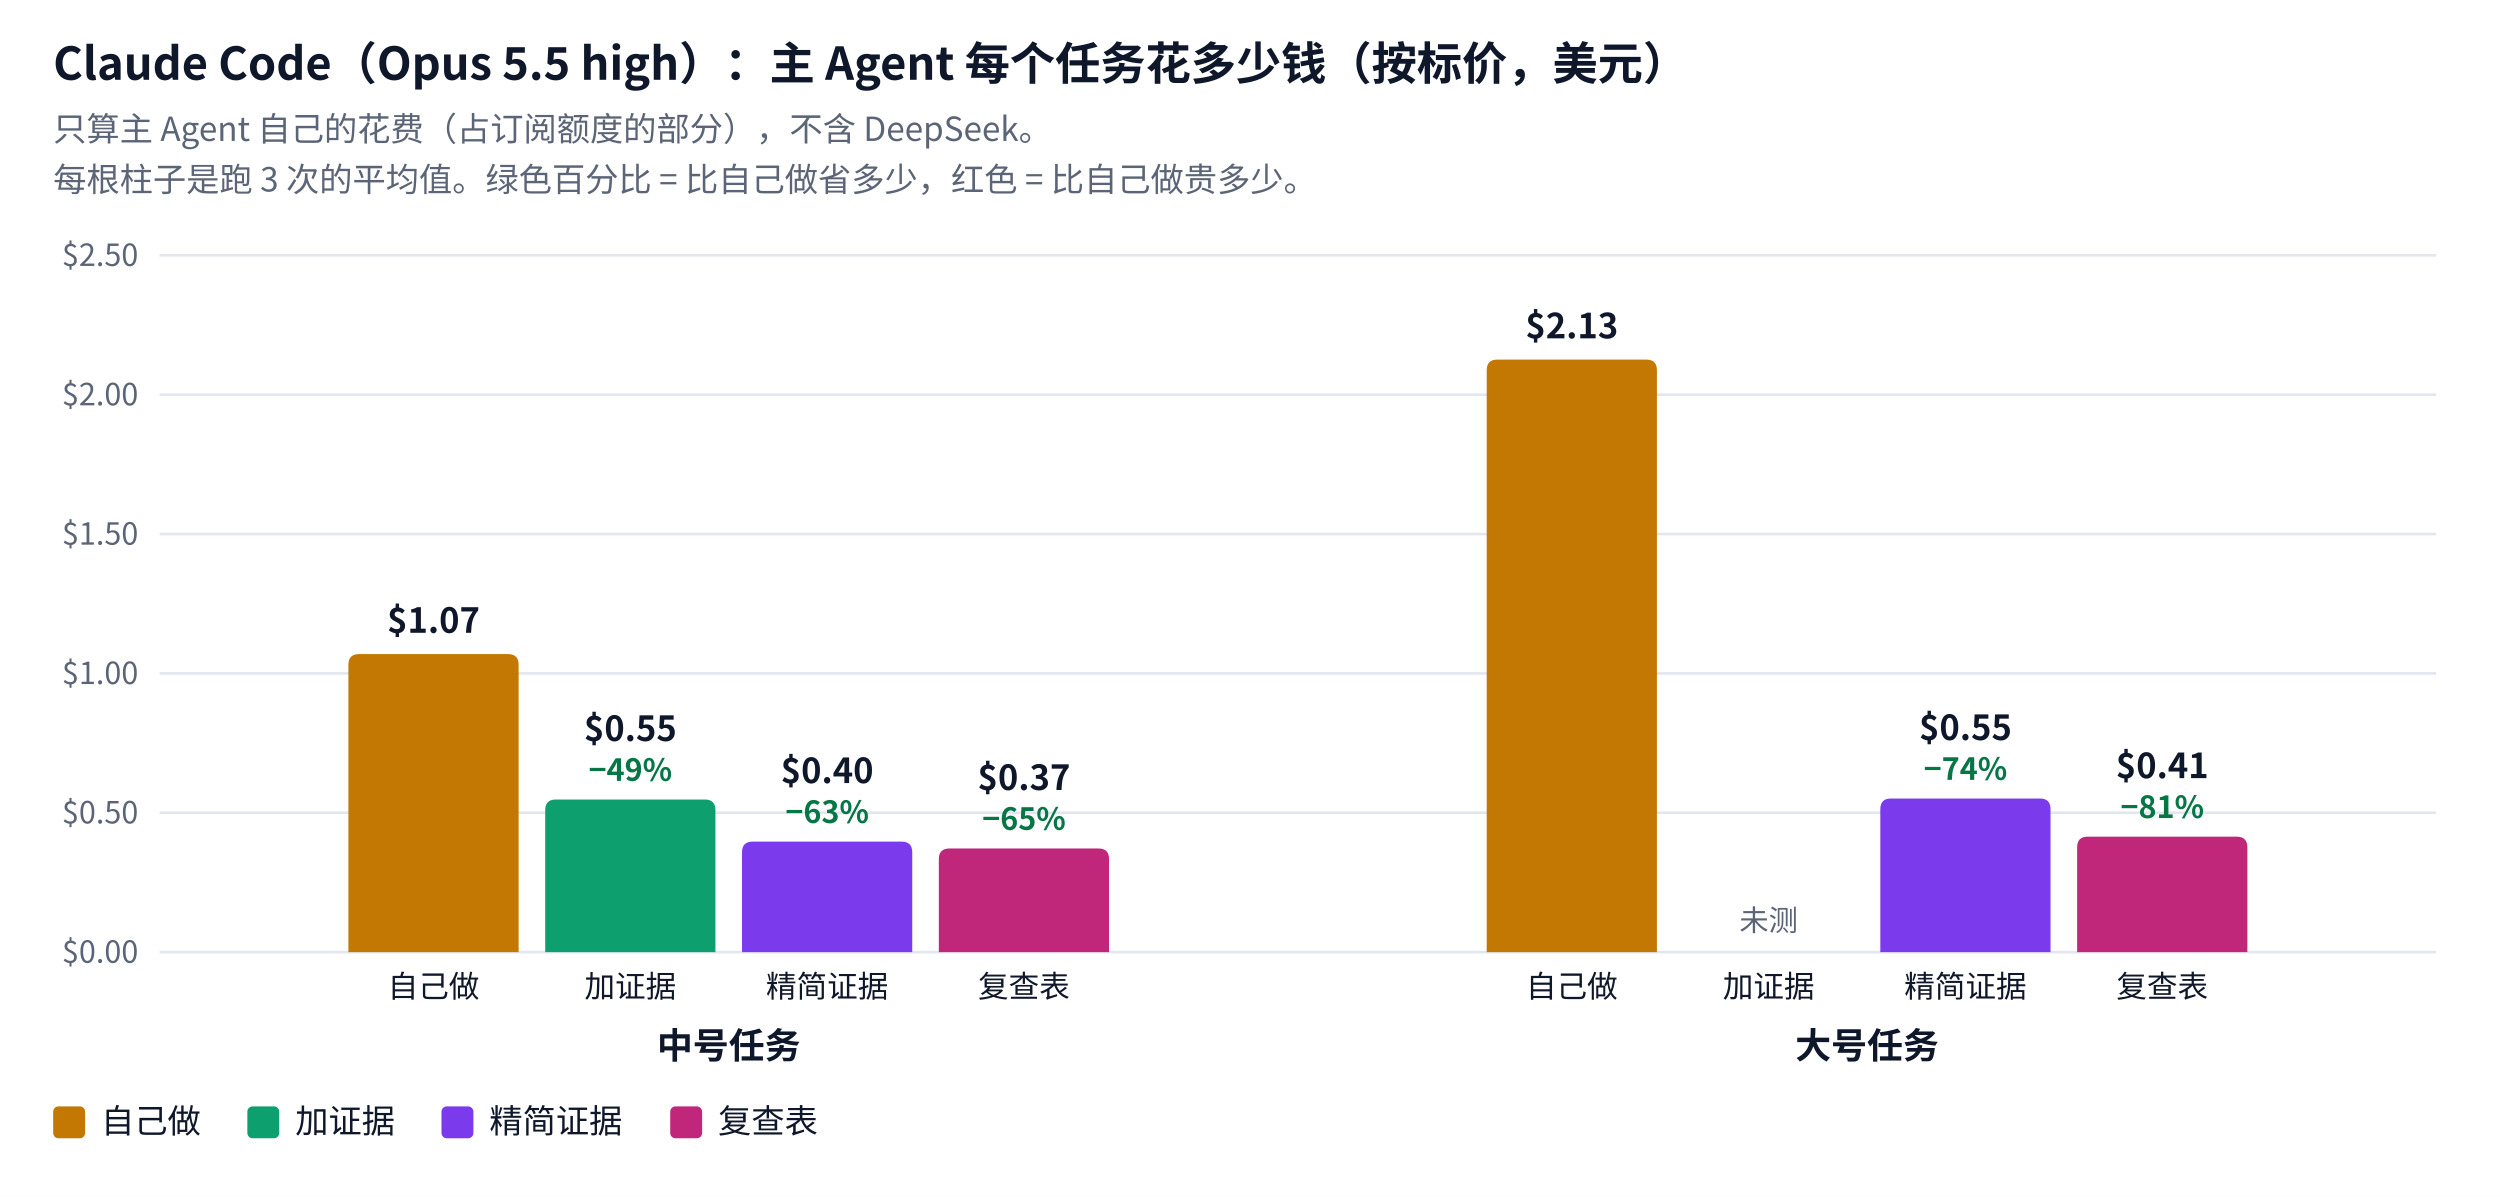
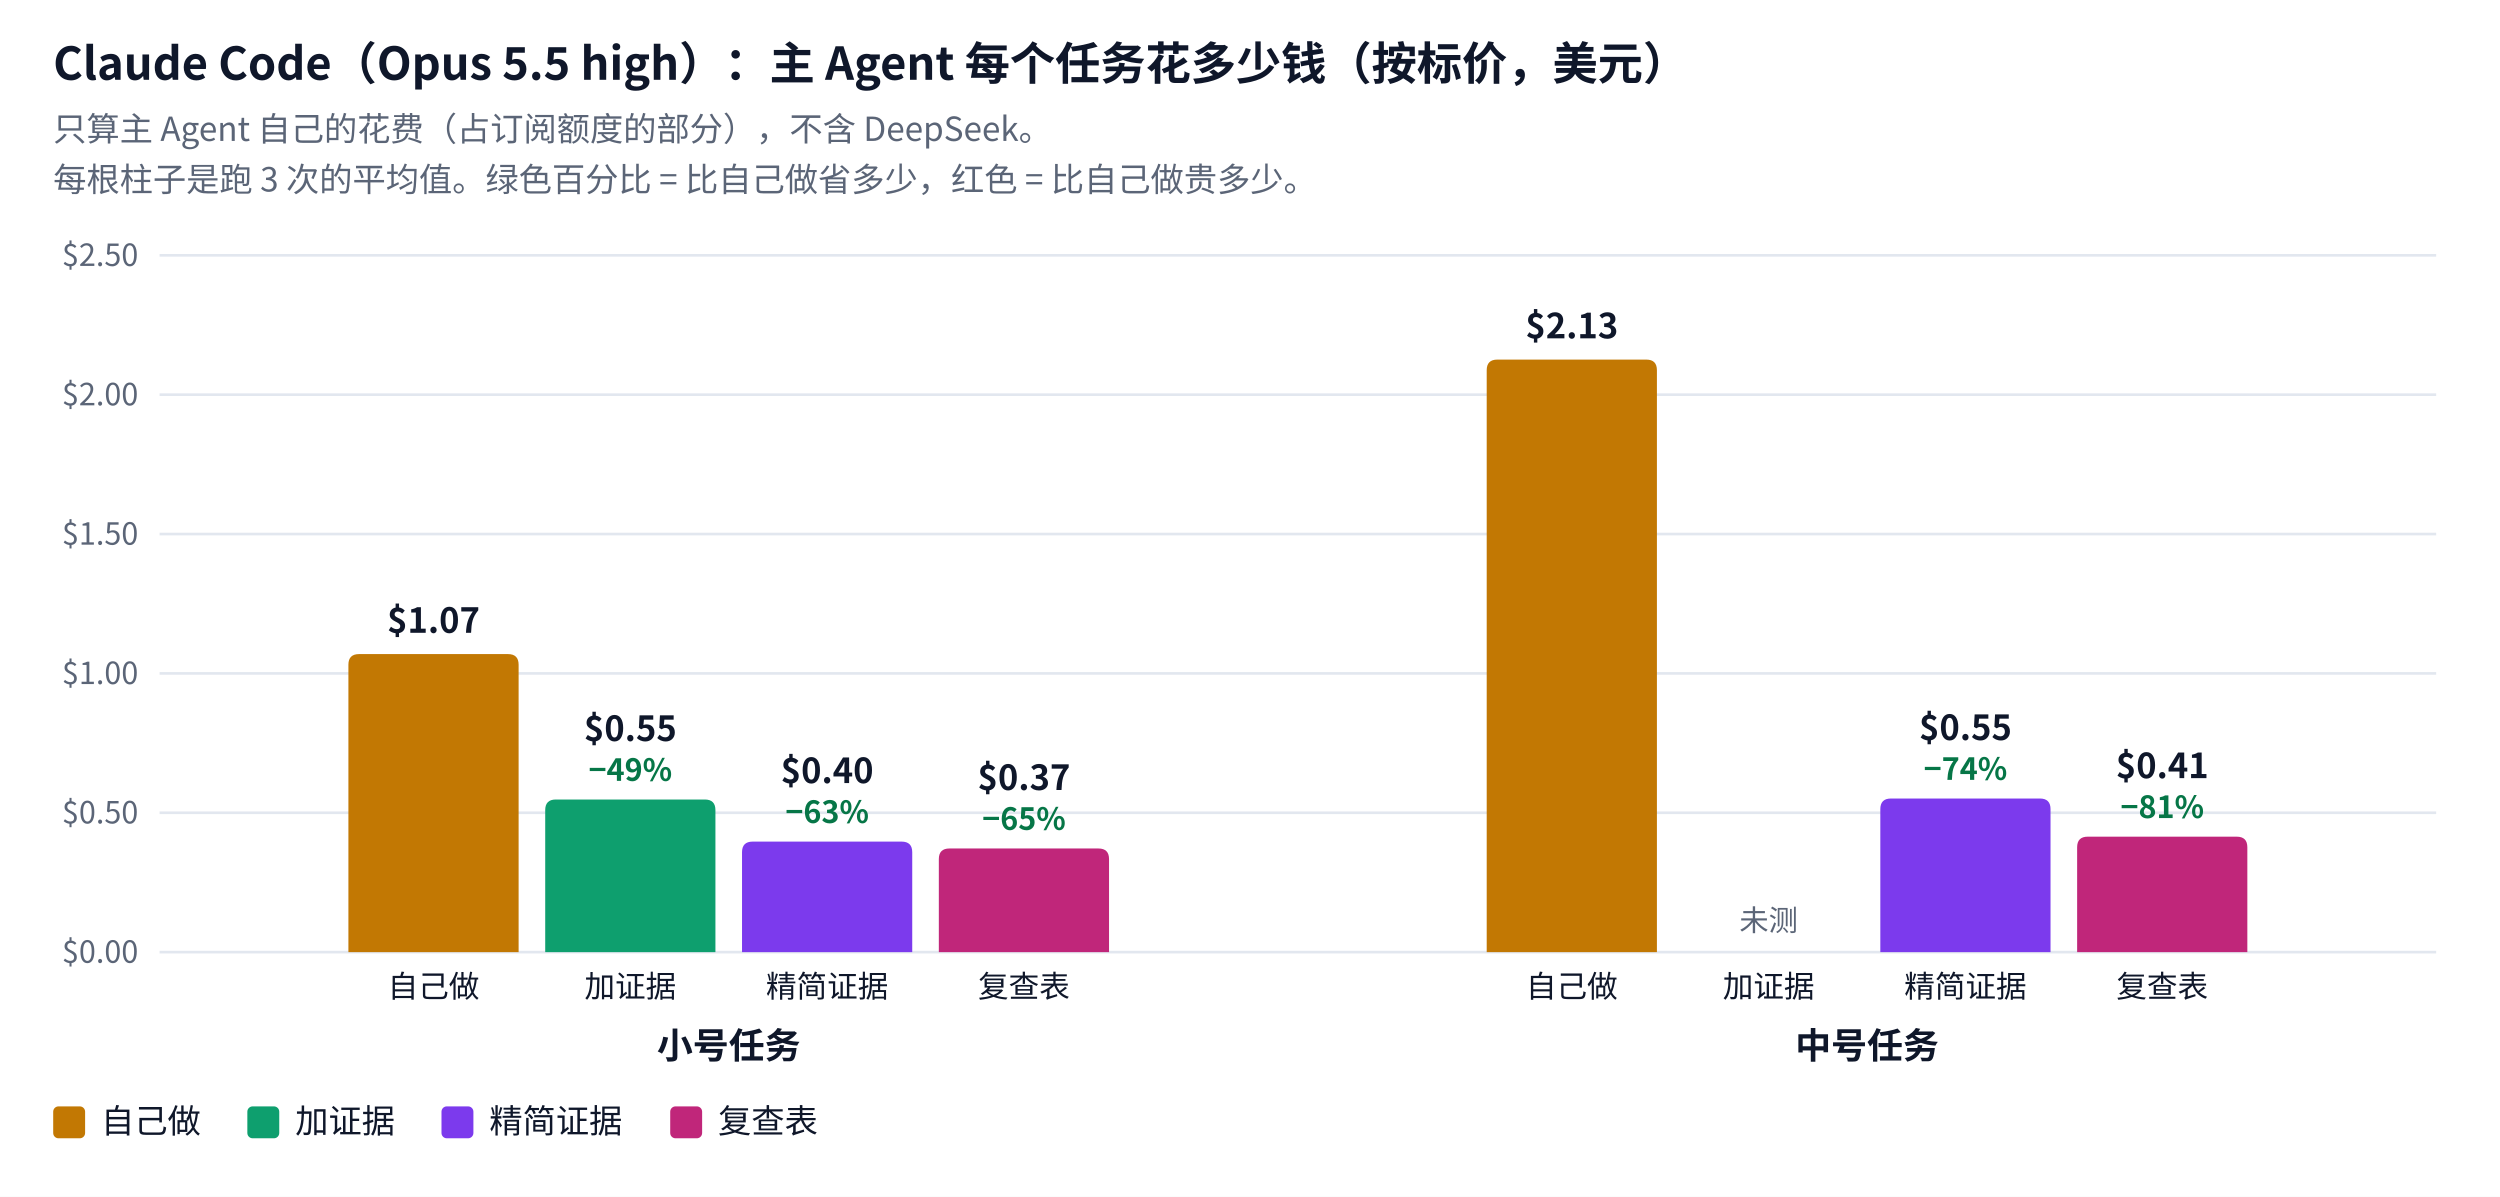
<svg xmlns="http://www.w3.org/2000/svg" width="940" height="450" viewBox="0 0 940 450" font-family="-apple-system, 'Segoe UI', 'PingFang SC', 'Noto Sans CJK SC', Helvetica, Arial, sans-serif">
  <rect width="940" height="450" fill="#FFFFFF" />
  <text x="20" y="30" font-size="17" font-weight="600" fill="#0F172A">Claude Code（Opus 5.5 high）：主 Agent 每个任务花多少钱（按标价，美元）</text>
  <text x="20" y="53" font-size="12.5" fill="#5B6577">只算主 Agent 自己的花费（占订阅额度的部分），不含 DeepSeek。</text>
  <text x="20" y="72" font-size="12.5" fill="#5B6577">每根柱子是跑 3 次的平均值。绿色百分比 = 比自己做省多少，红色 = 比自己做贵多少。</text>
  <line x1="60" x2="916" y1="358" y2="358" stroke="#E2E7EF" />
  <text x="52" y="362" font-size="11.5" fill="#5B6577" text-anchor="end">$0.00</text>
  <line x1="60" x2="916" y1="305.6" y2="305.6" stroke="#E2E7EF" />
  <text x="52" y="309.6" font-size="11.5" fill="#5B6577" text-anchor="end">$0.50</text>
  <line x1="60" x2="916" y1="253.2" y2="253.2" stroke="#E2E7EF" />
  <text x="52" y="257.2" font-size="11.5" fill="#5B6577" text-anchor="end">$1.00</text>
  <line x1="60" x2="916" y1="200.8" y2="200.8" stroke="#E2E7EF" />
  <text x="52" y="204.8" font-size="11.5" fill="#5B6577" text-anchor="end">$1.50</text>
  <line x1="60" x2="916" y1="148.4" y2="148.4" stroke="#E2E7EF" />
  <text x="52" y="152.4" font-size="11.5" fill="#5B6577" text-anchor="end">$2.00</text>
  <line x1="60" x2="916" y1="96" y2="96" stroke="#E2E7EF" />
  <text x="52" y="100" font-size="11.5" fill="#5B6577" text-anchor="end">$2.50</text>
  <text x="163" y="375" font-size="11.5" fill="#0F172A" text-anchor="middle">自己做</text>
  <path d="M131,358 V249.937 Q131,245.937 135,245.937 H191 Q195,245.937 195,249.937 V358 Z" fill="#C27803" />
  <text x="163" y="237.937" font-size="13" font-weight="600" fill="#0F172A" text-anchor="middle">$1.07</text>
  <text x="237" y="375" font-size="11.5" fill="#0F172A" text-anchor="middle">加证据</text>
  <path d="M205,358 V304.612 Q205,300.612 209,300.612 H265 Q269,300.612 269,304.612 V358 Z" fill="#0E9F6E" />
  <text x="237" y="278.612" font-size="13" font-weight="600" fill="#0F172A" text-anchor="middle">$0.55</text>
  <text x="237" y="293.612" font-size="11.5" font-weight="600" fill="#067647" text-anchor="middle">−49%</text>
  <text x="311" y="375" font-size="11.5" fill="#0F172A" text-anchor="middle">精简证据</text>
  <path d="M279,358 V320.443 Q279,316.443 283,316.443 H339 Q343,316.443 343,320.443 V358 Z" fill="#7C3AED" />
  <text x="311" y="294.443" font-size="13" font-weight="600" fill="#0F172A" text-anchor="middle">$0.40</text>
  <text x="311" y="309.443" font-size="11.5" font-weight="600" fill="#067647" text-anchor="middle">−63%</text>
  <text x="385" y="375" font-size="11.5" fill="#0F172A" text-anchor="middle">复查表</text>
  <path d="M353,358 V323.028 Q353,319.028 357,319.028 H413 Q417,319.028 417,323.028 V358 Z" fill="#C0267A" />
  <text x="385" y="297.028" font-size="13" font-weight="600" fill="#0F172A" text-anchor="middle">$0.37</text>
  <text x="385" y="312.028" font-size="11.5" font-weight="600" fill="#067647" text-anchor="middle">−65%</text>
-   <text x="274" y="398" font-size="13.5" font-weight="600" fill="#0F172A" text-anchor="middle">中号任务</text>
+   <text x="274" y="398" font-size="13.5" font-weight="600" fill="#0F172A" text-anchor="middle">小号任务</text>
  <text x="591" y="375" font-size="11.5" fill="#0F172A" text-anchor="middle">自己做</text>
  <path d="M559,358 V139.206 Q559,135.206 563,135.206 H619 Q623,135.206 623,139.206 V358 Z" fill="#C27803" />
  <text x="591" y="127.206" font-size="13" font-weight="600" fill="#0F172A" text-anchor="middle">$2.13</text>
  <text x="665" y="375" font-size="11.5" fill="#0F172A" text-anchor="middle">加证据</text>
  <text x="665" y="350" font-size="11" fill="#5B6577" text-anchor="middle">未测</text>
  <text x="739" y="375" font-size="11.5" fill="#0F172A" text-anchor="middle">精简证据</text>
  <path d="M707,358 V304.241 Q707,300.241 711,300.241 H767 Q771,300.241 771,304.241 V358 Z" fill="#7C3AED" />
  <text x="739" y="278.241" font-size="13" font-weight="600" fill="#0F172A" text-anchor="middle">$0.55</text>
  <text x="739" y="293.241" font-size="11.5" font-weight="600" fill="#067647" text-anchor="middle">−74%</text>
  <text x="813" y="375" font-size="11.5" fill="#0F172A" text-anchor="middle">复查表</text>
  <path d="M781,358 V318.585 Q781,314.585 785,314.585 H841 Q845,314.585 845,318.585 V358 Z" fill="#C0267A" />
  <text x="813" y="292.585" font-size="13" font-weight="600" fill="#0F172A" text-anchor="middle">$0.41</text>
  <text x="813" y="307.585" font-size="11.5" font-weight="600" fill="#067647" text-anchor="middle">−81%</text>
-   <text x="702" y="398" font-size="13.5" font-weight="600" fill="#0F172A" text-anchor="middle">大号任务</text>
+   <text x="702" y="398" font-size="13.5" font-weight="600" fill="#0F172A" text-anchor="middle">中号任务</text>
  <rect x="20" y="416" width="12" height="12" rx="2" fill="#C27803" />
  <text x="38" y="426" font-size="12.5" fill="#0F172A">自己做</text>
  <rect x="93" y="416" width="12" height="12" rx="2" fill="#0E9F6E" />
  <text x="111" y="426" font-size="12.5" fill="#0F172A">加证据</text>
  <rect x="166" y="416" width="12" height="12" rx="2" fill="#7C3AED" />
  <text x="184" y="426" font-size="12.5" fill="#0F172A">精简证据</text>
  <rect x="252" y="416" width="12" height="12" rx="2" fill="#C0267A" />
  <text x="270" y="426" font-size="12.5" fill="#0F172A">复查表</text>
</svg>
